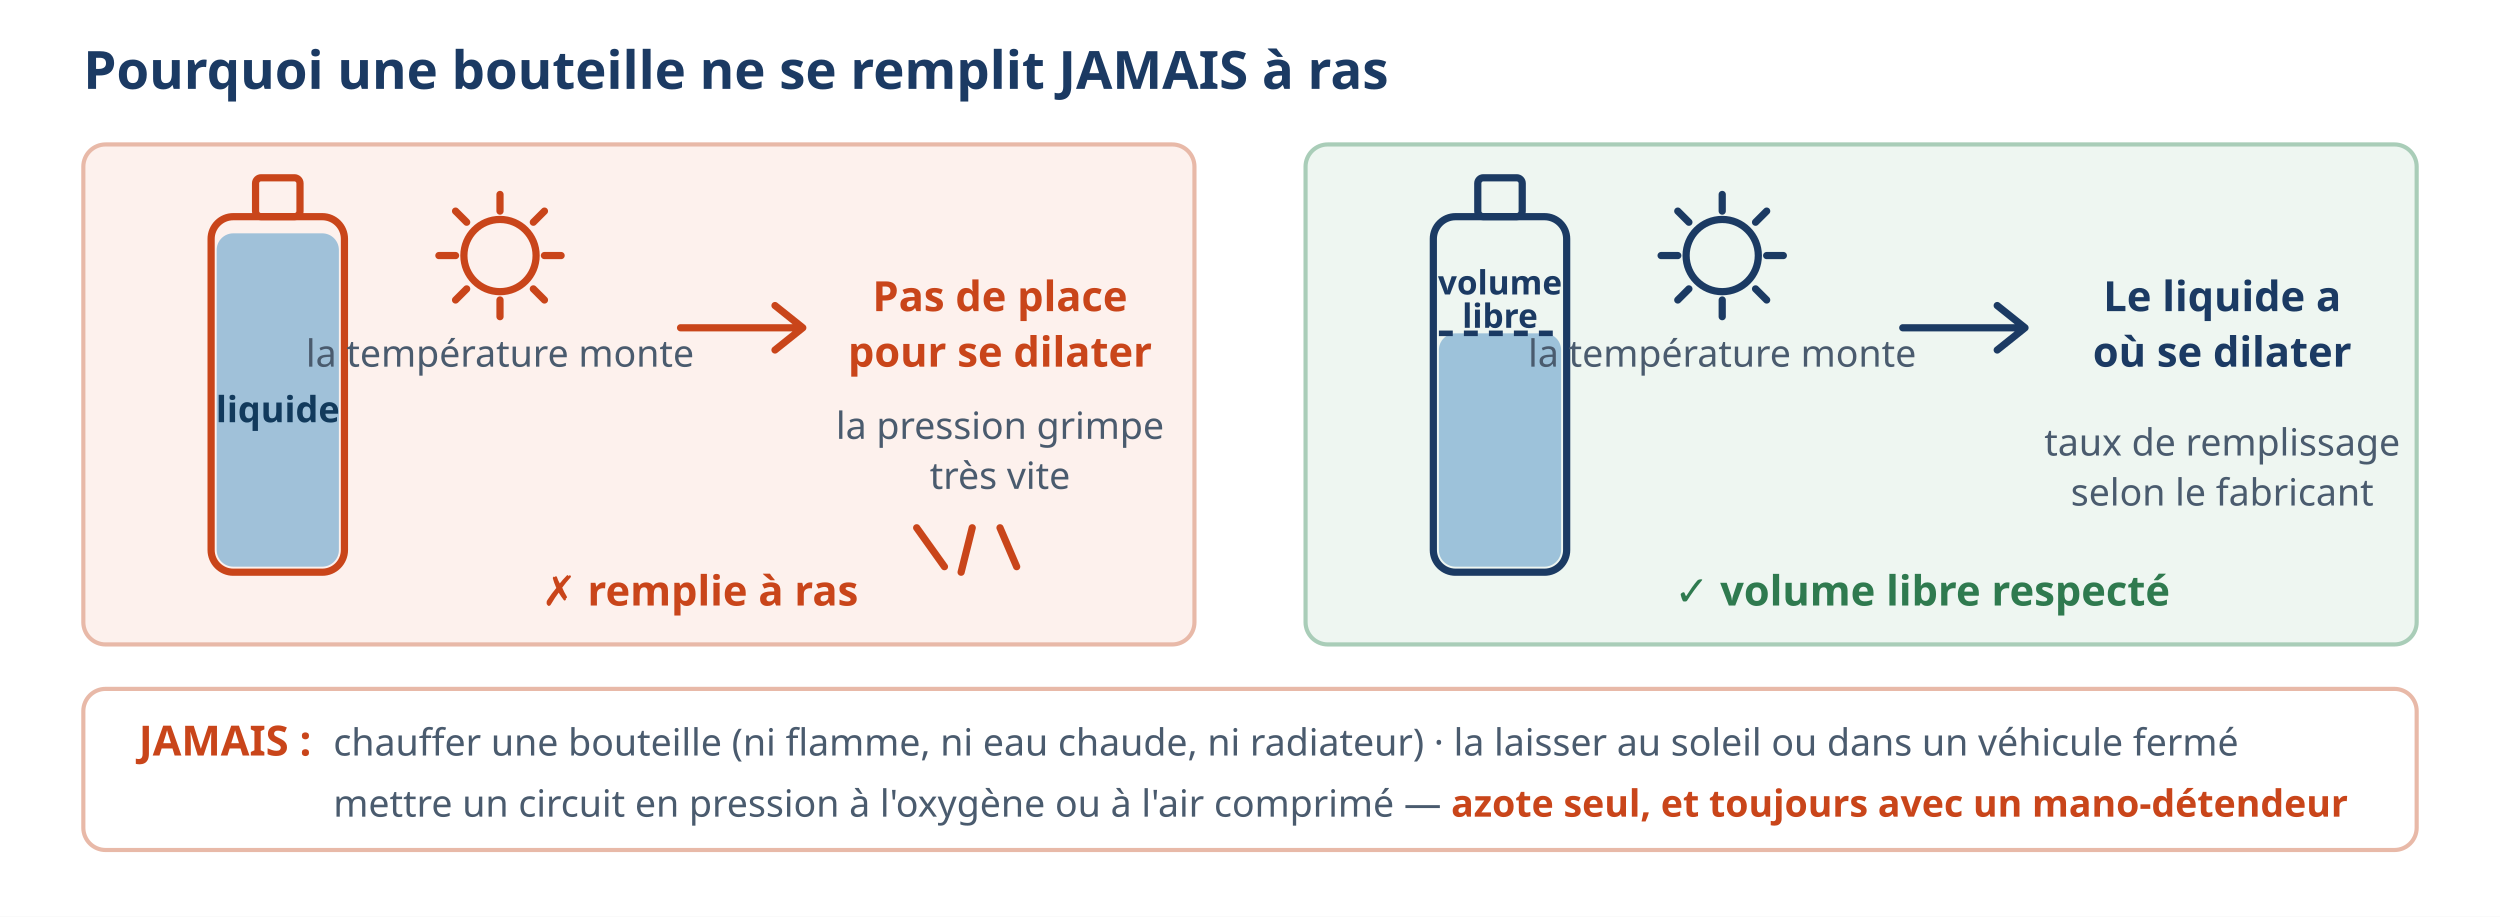
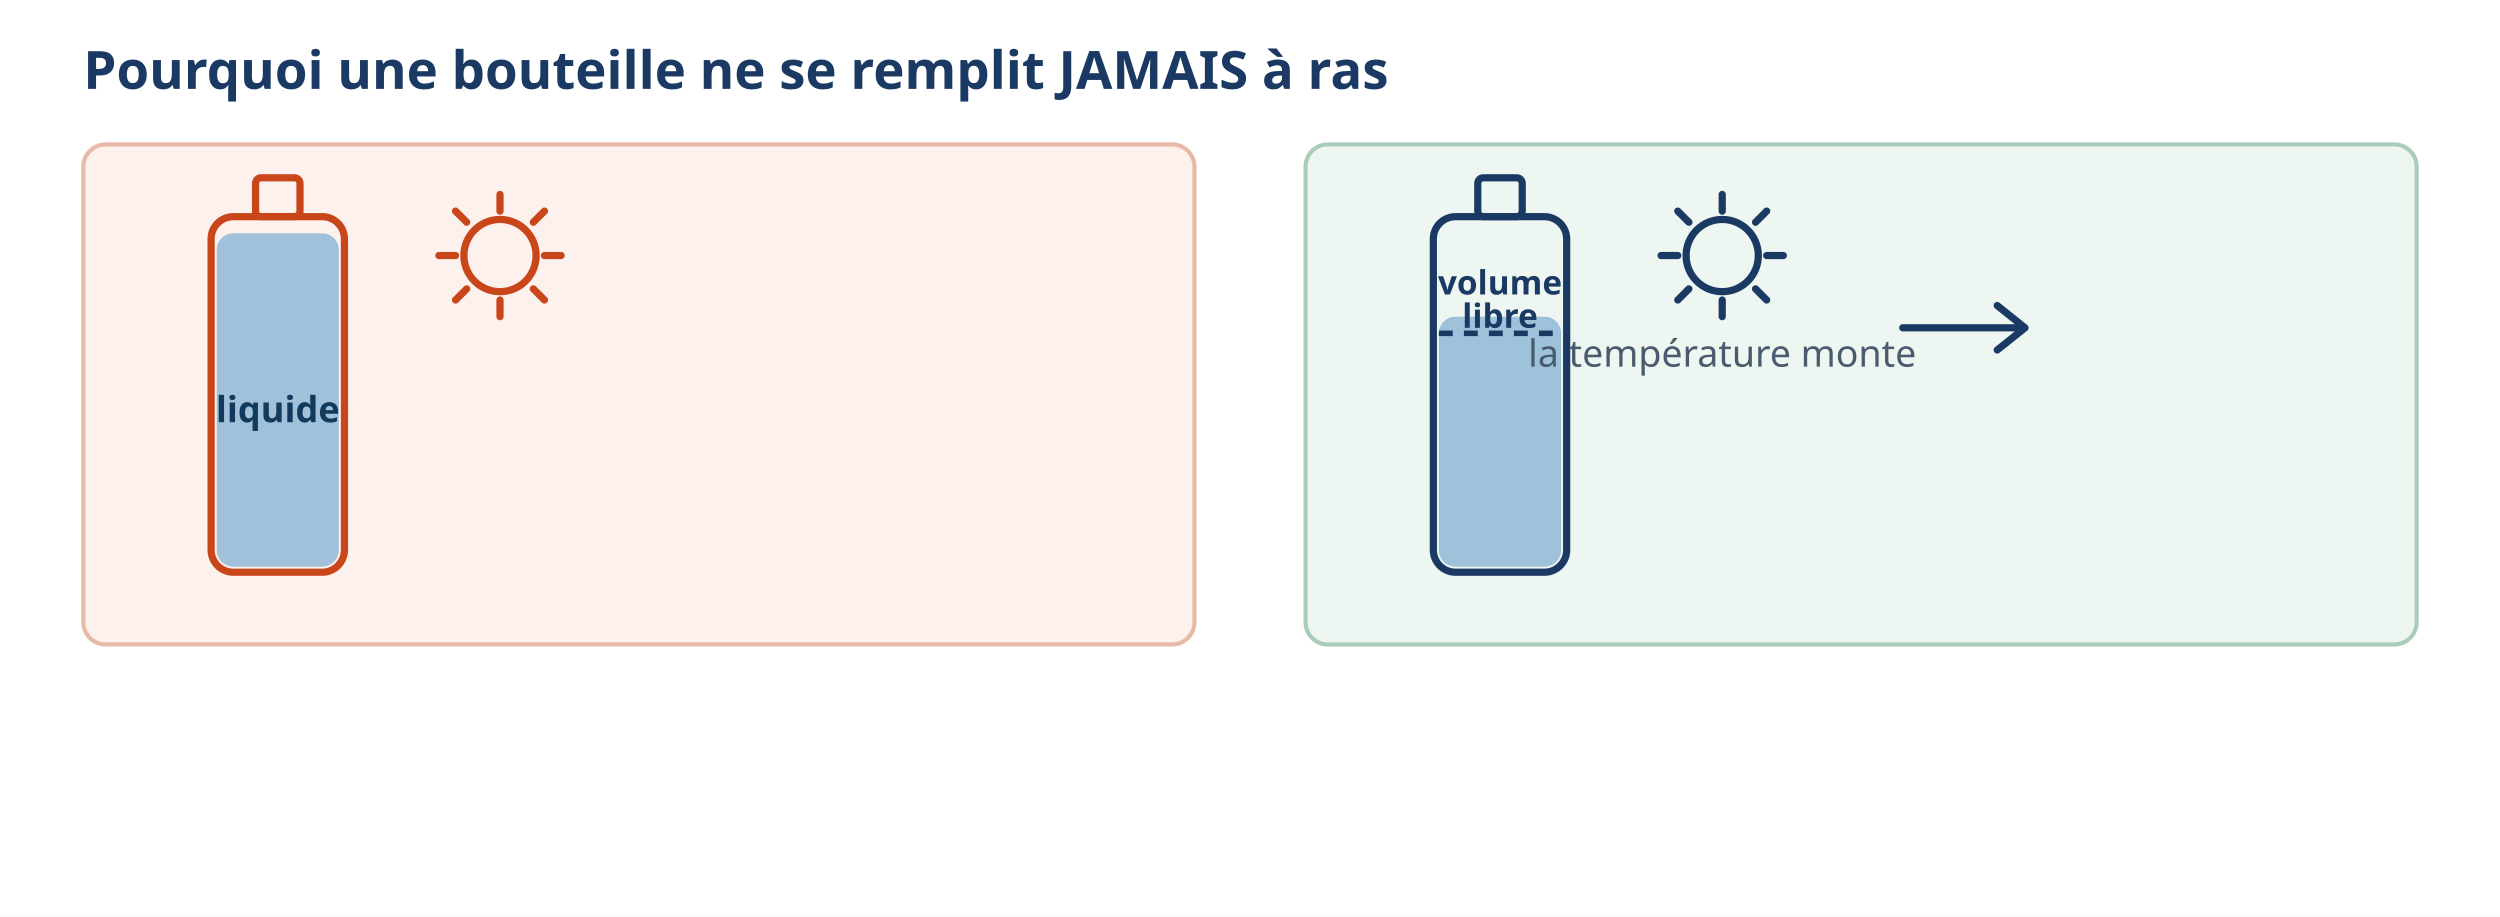
- <svg xmlns="http://www.w3.org/2000/svg" viewBox="0 0 900 330" role="img" aria-label="Pourquoi une bouteille ne se remplit jamais à ras. À gauche, une bouteille remplie à ras : le liquide occupe tout le volume, il n'a pas de place pour se dilater si la température monte, et la pression grimpe très vite. À droite, une bouteille au taux de remplissage respecté : un volume libre reste au-dessus du liquide, la dilatation est absorbée. En bas, les trois gestes interdits : chauffer une bouteille, la laisser au soleil ou dans un véhicule fermé, et mettre un circuit en pression à l'oxygène ou à l'air comprimé.">
+ <svg xmlns="http://www.w3.org/2000/svg" viewBox="0 0 900 330" role="img" aria-label="Pourquoi une bouteille ne se remplit jamais à ras. À gauche, une bouteille remplie à ras : quand la température monte, le liquide se dilate mais n'a pas de place, et la pression grimpe très vite jusqu'à la rupture. À droite, une bouteille au taux de remplissage respecté : un volume libre reste au-dessus du liquide et absorbe la dilatation. En bas, les gestes interdits : chauffer une bouteille, la laisser au soleil ou dans un véhicule fermé, et mettre un circuit en pression à l'oxygène ou à l'air comprimé — azote seul, toujours avec un mano-détendeur.">
  <style>
    .t   { font:700 19px Calibri,Segoe UI,sans-serif; fill:#1b3a63; }
    .st  { font:700 15px Calibri,Segoe UI,sans-serif; fill:#1b3a63; }
    .lg  { font:400 13.5px Calibri,Segoe UI,sans-serif; fill:#4a5b6e; }
    .bad { font:700 15px Calibri,Segoe UI,sans-serif; fill:#c9451a; }
    .p   { fill:none; stroke:#1b3a63; stroke-width:2.6; stroke-linecap:round; stroke-linejoin:round; }
    .acc { fill:none; stroke:#c9451a; stroke-width:2.6; stroke-linecap:round; stroke-linejoin:round; }
+     /* Au repos, l'image est complète : l'animation ne fait que la mettre en scène. */
+     @media (prefers-reduced-motion: reduce) { .final { opacity: 1 !important; } }
  </style>
  <rect width="900" height="330" fill="#ffffff" />
  <text class="t" x="30" y="32">Pourquoi une bouteille ne se remplit JAMAIS à ras</text>
  <g transform="translate(30,52)">
    <rect x="0" y="0" width="400" height="180" rx="8" fill="#fdf1ed" stroke="#e8b9a8" stroke-width="1.5" />
    <g transform="translate(48,24)">
+       <animateTransform attributeName="transform" type="translate" values="48,24; 50,24; 46,24; 50,24; 47,24; 48,24" dur="0.5s" begin="3.2s;3.9s" fill="remove" />
      <rect class="acc" x="14" y="-12" width="16" height="14" rx="2" />
      <path class="acc" d="M6,2 h32 a8,8 0 0 1 8,8 v112 a8,8 0 0 1 -8,8 h-32 a8,8 0 0 1 -8,-8 v-112 a8,8 0 0 1 8,-8 z" />
      <rect x="0" y="8" width="44" height="120" rx="6" fill="#8fb8d6" opacity="0.85" />
      <text x="22" y="76" text-anchor="middle" style="font:700 13px Calibri;fill:#123a5c">liquide</text>
    </g>
    <g transform="translate(150,40)">
      <circle class="acc" cx="0" cy="0" r="13" />
-       <path class="acc" d="M0,-22 v6 M0,16 v6 M-22,0 h6 M16,0 h6 M-16,-16 l4,4 M12,12 l4,4 M-16,16 l4,-4 M12,-12 l4,-4" />
+       <g>
+         <animate attributeName="opacity" values="0.35;1;0.35" dur="1.6s" begin="1.4s" repeatCount="3" fill="remove" />
+         <path class="acc" d="M0,-22 v6 M0,16 v6 M-22,0 h6 M16,0 h6 M-16,-16 l4,4 M12,12 l4,4 M-16,16 l4,-4 M12,-12 l4,-4" />
+       </g>
    </g>
-     <text class="lg" x="150" y="80" text-anchor="middle">la température monte</text>
-     <path class="acc" d="M215,66 h44 m-10,-8 l10,8 -10,8" />
-     <text class="bad" x="330" y="60" text-anchor="middle">Pas de place</text>
-     <text class="bad" x="330" y="80" text-anchor="middle">pour se dilater</text>
-     <text class="lg" x="330" y="106" text-anchor="middle">la pression grimpe</text>
-     <text class="lg" x="330" y="124" text-anchor="middle">très vite</text>
-     <path class="acc" d="M300,138 l10,14 m10,-14 l-4,16 m14,-16 l6,14" />
-     <text class="bad" x="222" y="166" text-anchor="middle">✗ remplie à ras</text>
+     <text class="lg final" x="150" y="80" text-anchor="middle" opacity="0">
+       <animate attributeName="opacity" values="0;1" dur="0.5s" begin="1.6s" fill="freeze" />
+       la température monte
+     </text>
+     <path class="acc final" opacity="0" d="M215,66 h44 m-10,-8 l10,8 -10,8">
+       <animate attributeName="opacity" values="0;1" dur="0.4s" begin="2.6s" fill="freeze" />
+     </path>
+     <g class="final" opacity="0">
+       <animate attributeName="opacity" values="0;1" dur="0.5s" begin="3s" fill="freeze" />
+       <text class="bad" x="330" y="60" text-anchor="middle">Pas de place</text>
+       <text class="bad" x="330" y="80" text-anchor="middle">pour se dilater</text>
+       <text class="lg" x="330" y="106" text-anchor="middle">la pression grimpe</text>
+       <text class="lg" x="330" y="124" text-anchor="middle">très vite</text>
+     </g>
+     <path class="acc final" opacity="0" d="M300,138 l10,14 m10,-14 l-4,16 m14,-16 l6,14">
+       <animate attributeName="opacity" values="0;1" dur="0.3s" begin="4.4s" fill="freeze" />
+     </path>
+     <text class="bad final" x="222" y="166" text-anchor="middle" opacity="0">
+       <animate attributeName="opacity" values="0;1" dur="0.4s" begin="4.6s" fill="freeze" />
+       ✗ remplie à ras
+     </text>
  </g>
  <g transform="translate(470,52)">
    <rect x="0" y="0" width="400" height="180" rx="8" fill="#eef6f1" stroke="#a9cdb8" stroke-width="1.5" />
    <g transform="translate(48,24)">
      <rect class="p" x="14" y="-12" width="16" height="14" rx="2" />
      <path class="p" d="M6,2 h32 a8,8 0 0 1 8,8 v112 a8,8 0 0 1 -8,8 h-32 a8,8 0 0 1 -8,-8 v-112 a8,8 0 0 1 8,-8 z" />
-       <rect x="0" y="44" width="44" height="84" rx="6" fill="#8fb8d6" opacity="0.85" />
+       <rect x="0" y="38" width="44" height="90" rx="6" fill="#8fb8d6" opacity="0.85">
+         <animate attributeName="y" values="44;38" dur="1.6s" begin="5.2s" fill="freeze" />
+         <animate attributeName="height" values="84;90" dur="1.6s" begin="5.2s" fill="freeze" />
+       </rect>
      <line x1="0" y1="44" x2="44" y2="44" stroke="#1b3a63" stroke-width="2" stroke-dasharray="5 4" />
      <text x="22" y="30" text-anchor="middle" style="font:700 12px Calibri;fill:#1b3a63">volume</text>
      <text x="22" y="42" text-anchor="middle" style="font:700 12px Calibri;fill:#1b3a63">libre</text>
    </g>
    <g transform="translate(150,40)">
      <circle class="p" cx="0" cy="0" r="13" />
      <path class="p" d="M0,-22 v6 M0,16 v6 M-22,0 h6 M16,0 h6 M-16,-16 l4,4 M12,12 l4,4 M-16,16 l4,-4 M12,-12 l4,-4" />
    </g>
    <text class="lg" x="150" y="80" text-anchor="middle">la température monte</text>
    <path class="p" d="M215,66 h44 m-10,-8 l10,8 -10,8" />
-     <text class="st" x="330" y="60" text-anchor="middle">Le liquide a</text>
-     <text class="st" x="330" y="80" text-anchor="middle">où se dilater</text>
-     <text class="lg" x="330" y="112" text-anchor="middle">taux de remplissage</text>
-     <text class="lg" x="330" y="130" text-anchor="middle">selon le fabricant</text>
-     <text class="st" x="222" y="166" text-anchor="middle" style="fill:#2f7a4f">✓ volume libre respecté</text>
+     <g class="final" opacity="0">
+       <animate attributeName="opacity" values="0;1" dur="0.6s" begin="5.6s" fill="freeze" />
+       <text class="st" x="330" y="60" text-anchor="middle">Le liquide a</text>
+       <text class="st" x="330" y="80" text-anchor="middle">où se dilater</text>
+       <text class="lg" x="330" y="112" text-anchor="middle">taux de remplissage</text>
+       <text class="lg" x="330" y="130" text-anchor="middle">selon le fabricant</text>
+       <text class="st" x="222" y="166" text-anchor="middle" style="fill:#2f7a4f">✓ volume libre respecté</text>
+     </g>
  </g>
-   <rect x="30" y="248" width="840" height="58" rx="8" fill="#ffffff" stroke="#e8b9a8" stroke-width="1.5" />
-   <text class="bad" x="50" y="272">JAMAIS :</text>
-   <text class="lg" x="120" y="272">chauffer une bouteille (ni flamme, ni eau chaude, ni radiateur) · la laisser au soleil ou dans un véhicule fermé</text>
-   <text class="lg" x="120" y="294">mettre un circuit en pression à l'oxygène ou à l'air comprimé — <tspan style="font-weight:700;fill:#c9451a">azote seul, et toujours avec un mano-détendeur</tspan>
-   </text>
+   <g class="final" opacity="0">
+     <animate attributeName="opacity" values="0;1" dur="0.7s" begin="7s" fill="freeze" />
+     <rect x="30" y="248" width="840" height="58" rx="8" fill="#ffffff" stroke="#e8b9a8" stroke-width="1.5" />
+     <text class="bad" x="50" y="272">JAMAIS :</text>
+     <text class="lg" x="120" y="272">chauffer une bouteille (ni flamme, ni eau chaude, ni radiateur) · la laisser au soleil ou dans un véhicule fermé</text>
+     <text class="lg" x="120" y="294">mettre un circuit en pression à l'oxygène ou à l'air comprimé — <tspan style="font-weight:700;fill:#c9451a">azote seul, et toujours avec un mano-détendeur</tspan>
+     </text>
+   </g>
</svg>
